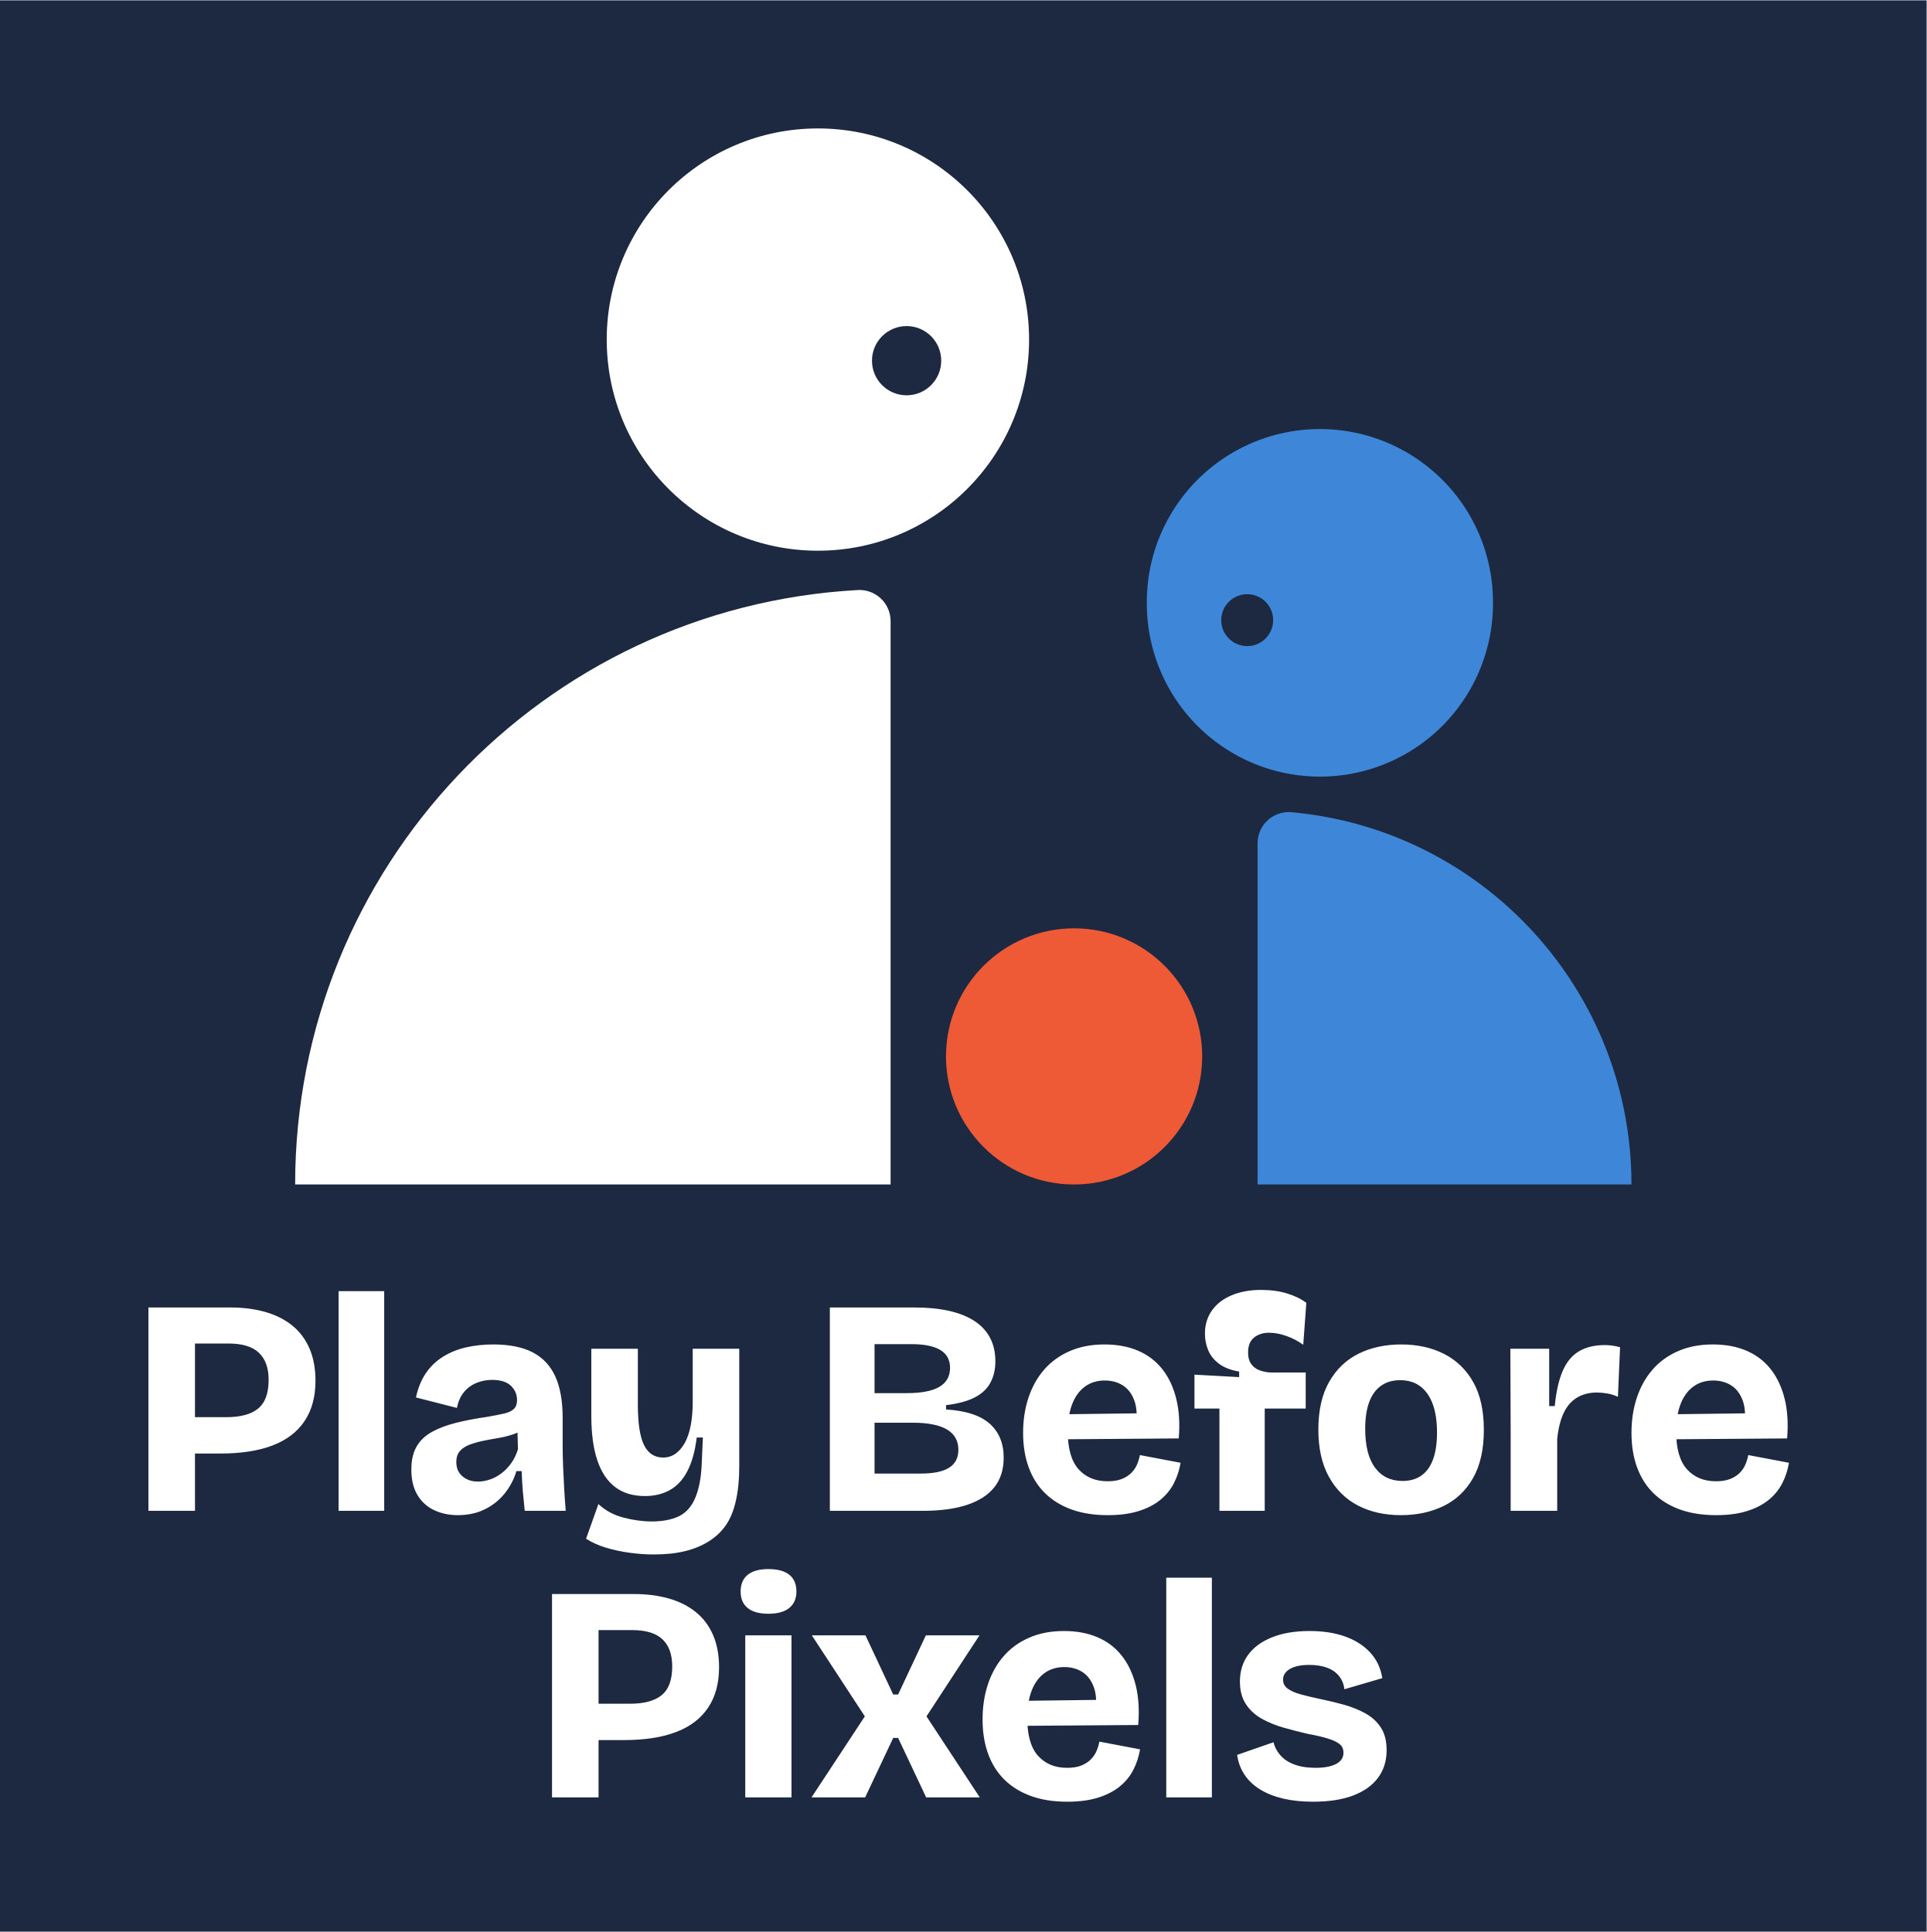
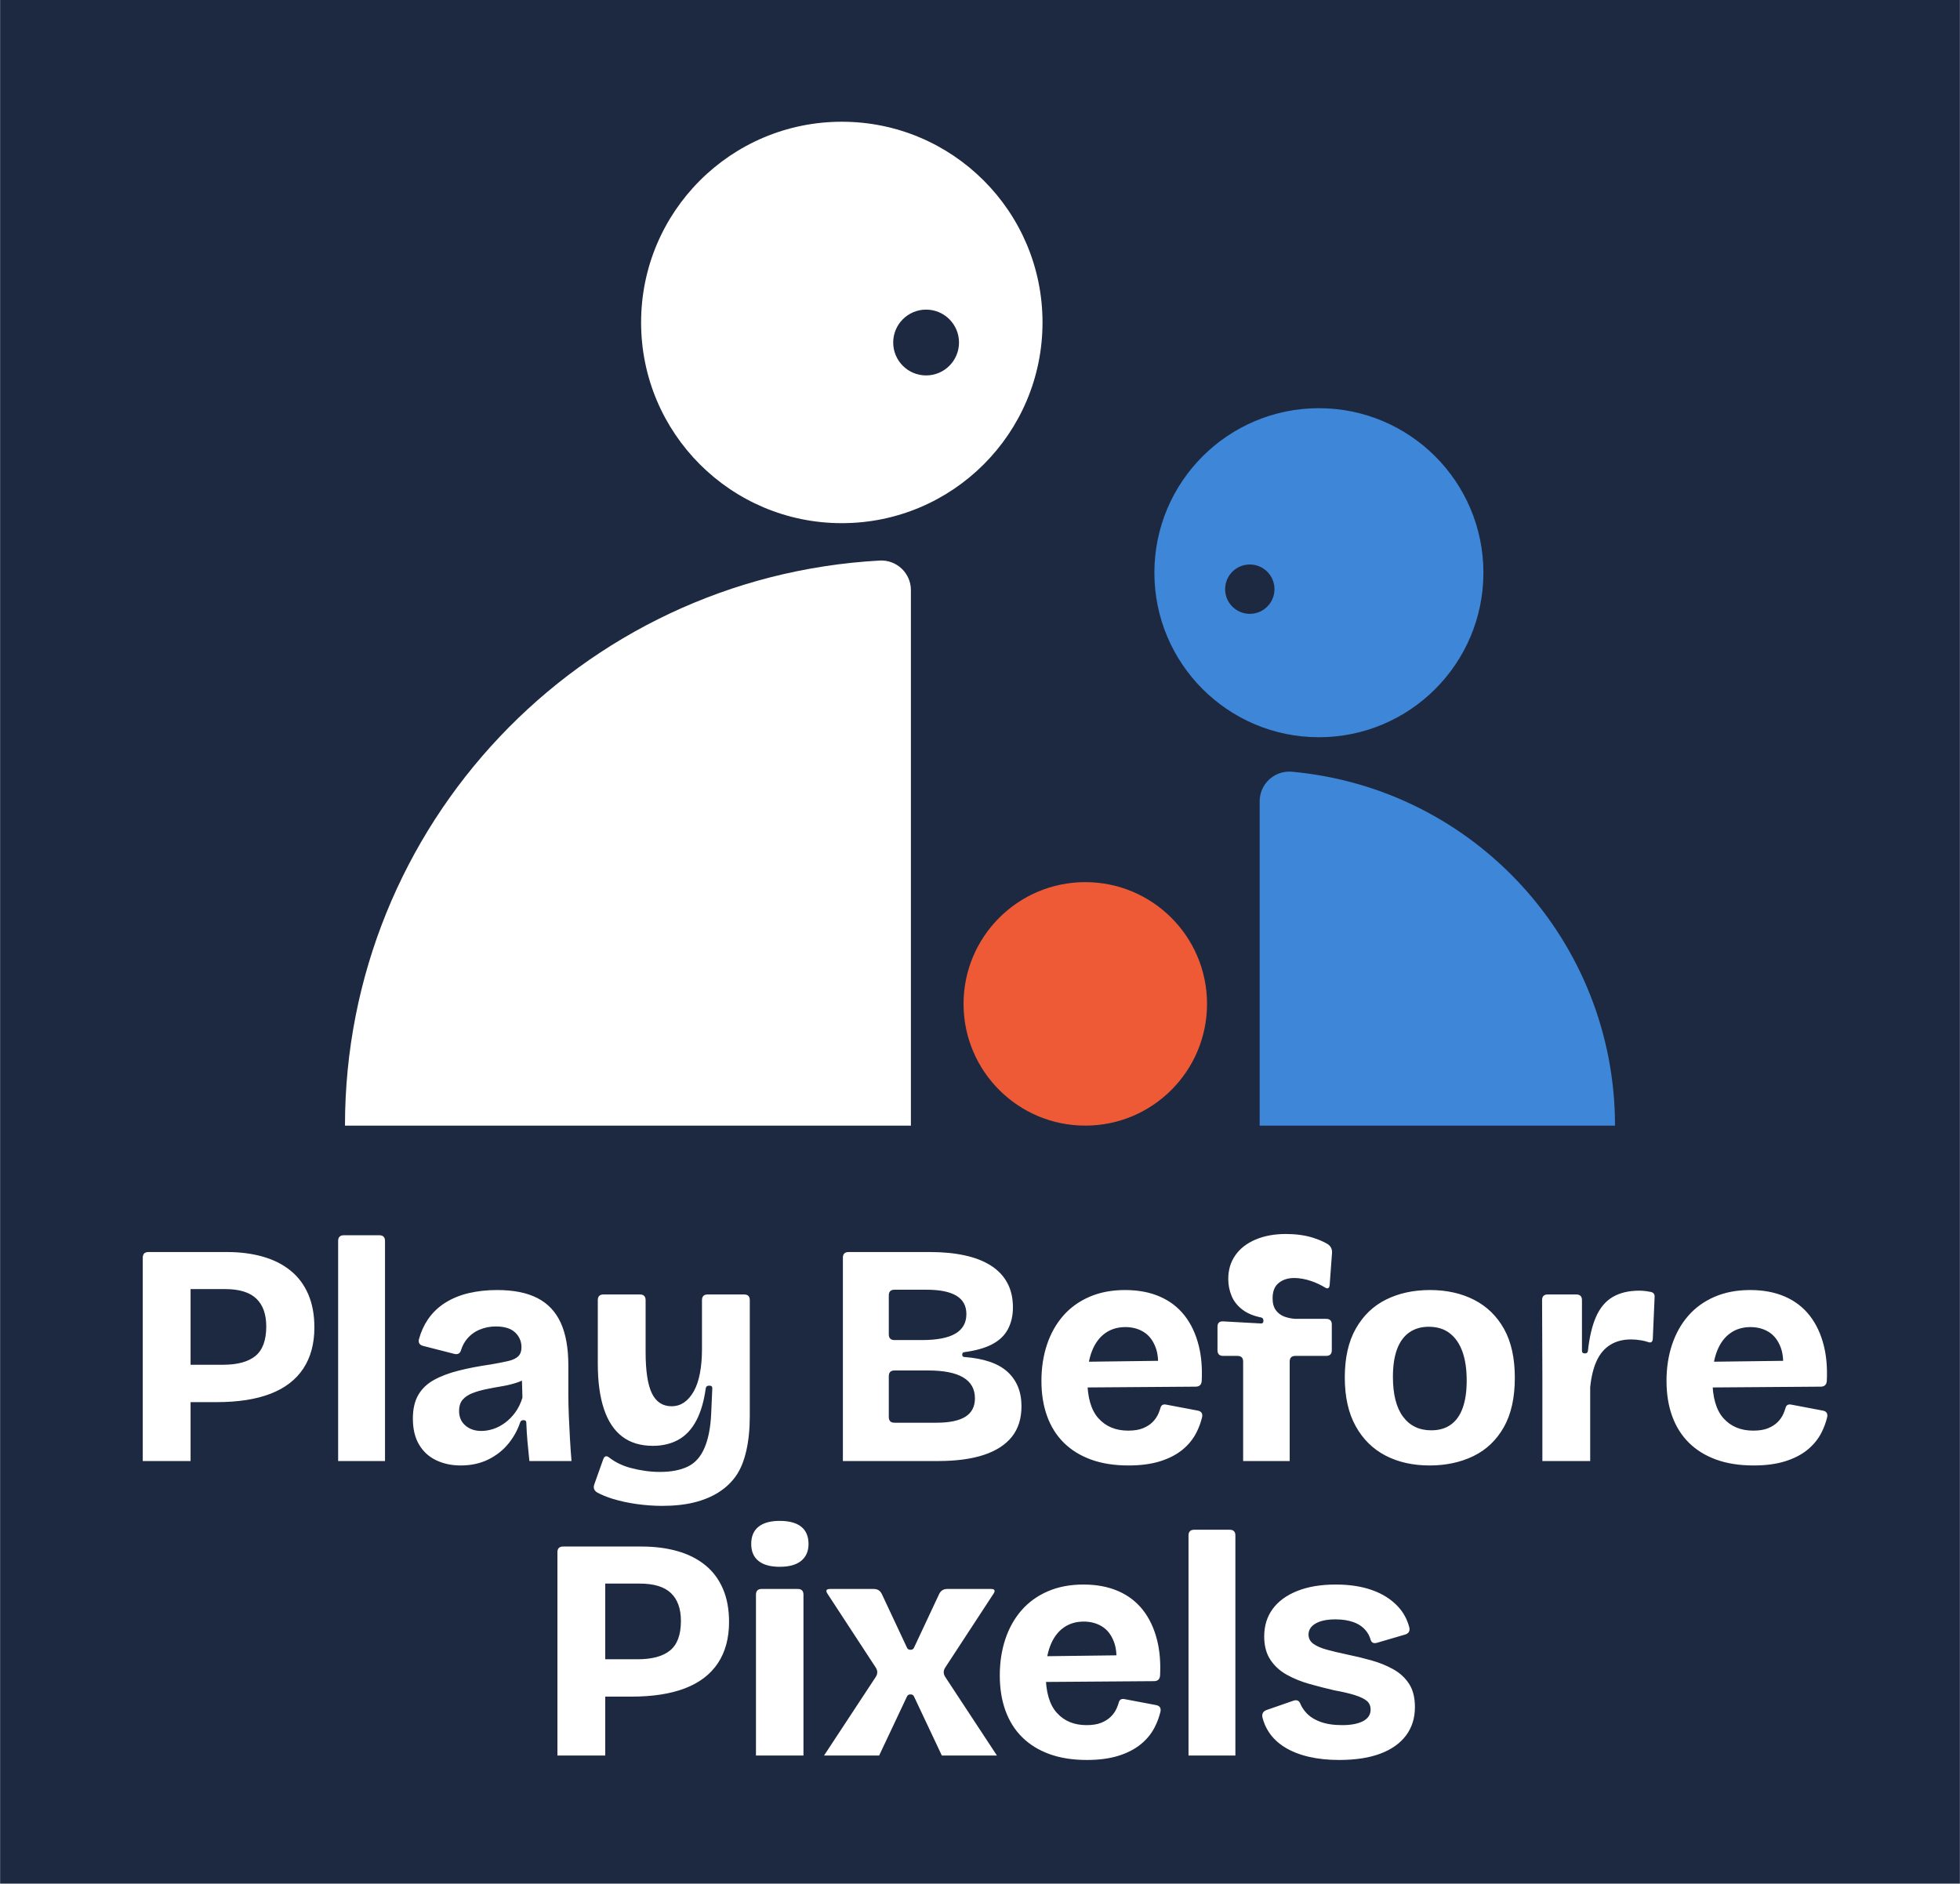
- <svg xmlns="http://www.w3.org/2000/svg" viewBox="-415.63 -415.63 6251.25 6267.67" width="997" height="1000" role="img" aria-label="Play Before Pixels">
-   <rect x="-415.63" y="-415.63" width="6251.25" height="6267.67" fill="#1D2940" />
-   <path class="a" fill="#FFFFFF" d="M2474.1 3427.22V1599.01A101.1 101.1 0 0 0 2367.42 1498.06A1932.1 1932.1 0 0 0 542 3427.22ZM1552.98 685.22A685.22 685.22 0 1 1 2923.43 685.22A685.22 685.22 0 1 1 1552.98 685.22ZM2413.67 753.75A112.33 112.33 0 1 0 2638.33 753.75A112.33 112.33 0 1 0 2413.67 753.75Z" />
-   <path class="c" fill="#3D86D8" d="M3664.82 3427.22V2319.74A101.1 101.1 0 0 1 3775.11 2219.06A1213.18 1213.18 0 0 1 4878 3427.22ZM3305.36 1539.61A561.66 561.66 0 1 1 4428.67 1539.61A561.66 561.66 0 1 1 3305.36 1539.61ZM3546.87 1595.78A84.25 84.25 0 1 0 3715.37 1595.78A84.25 84.25 0 1 0 3546.87 1595.78Z" />
-   <path class="b" fill="#EE5A36" d="M2653.83 3011.59A415.63 415.63 0 1 1 3485.09 3011.59A415.63 415.63 0 1 1 2653.83 3011.59Z" />
-   <path class="t" fill="#FFFFFF" d="M174 4300.42V4182.42H319Q388 4182.42 422 4154.42Q456 4126.42 456 4061.42Q456 4003.42 424.5 3973.42Q393 3943.42 326 3943.42H174V3826.42H332Q394 3826.42 445 3840.92Q496 3855.42 532.5 3884.92Q569 3914.42 588.5 3959.42Q608 4004.42 608 4064.42Q608 4141.42 573 4194.42Q538 4247.42 469.5 4273.92Q401 4300.42 299 4300.42ZM66 4486.42V3826.42H217V4486.42ZM683 4486.42V3773.42H831V4486.42ZM1070 4500.42Q1027 4500.42 992.5 4483.92Q958 4467.42 938.5 4434.42Q919 4401.42 919 4352.42Q919 4307.42 936 4277.92Q953 4248.42 985.5 4230.42Q1018 4212.42 1063.5 4200.92Q1109 4189.42 1165 4181.42Q1200 4175.42 1221 4170.42Q1242 4165.42 1252 4155.42Q1262 4145.42 1262 4127.42Q1262 4099.42 1242 4080.42Q1222 4061.42 1181 4061.42Q1154 4061.42 1130 4071.42Q1106 4081.42 1089.5 4101.42Q1073 4121.42 1067 4152.42L934 4118.42Q944 4072.42 966 4039.92Q988 4007.42 1021.5 3986.42Q1055 3965.42 1096.5 3955.92Q1138 3946.42 1185 3946.42Q1263 3946.42 1312.5 3971.92Q1362 3997.42 1386 4049.92Q1410 4102.42 1410 4184.42V4272.42Q1410 4307.42 1411.5 4343.42Q1413 4379.42 1415 4414.92Q1417 4450.42 1420 4486.42H1287Q1284 4459.42 1281 4425.92Q1278 4392.42 1277 4357.42H1260Q1248 4397.42 1222 4429.92Q1196 4462.42 1157.5 4481.42Q1119 4500.42 1070 4500.42ZM1135 4391.42Q1154 4391.42 1173.5 4384.92Q1193 4378.42 1211 4364.92Q1229 4351.42 1243 4331.92Q1257 4312.42 1265 4286.42L1263 4215.42L1286 4218.42Q1270 4231.42 1247 4238.92Q1224 4246.42 1199.5 4250.42Q1175 4254.42 1151 4259.42Q1127 4264.42 1107.5 4271.92Q1088 4279.42 1076.5 4292.42Q1065 4305.42 1065 4328.42Q1065 4357.42 1085 4374.42Q1105 4391.42 1135 4391.42ZM1706 4628.02Q1668 4628.02 1627 4622.42Q1586 4616.82 1549.5 4605.62Q1513 4594.42 1486 4576.82L1526 4464.42Q1560 4496.02 1607.5 4508.42Q1655 4520.82 1699 4520.82Q1752 4520.82 1787 4504.02Q1822 4487.22 1840 4444.82Q1858 4402.42 1861 4338.42L1865 4248.42H1845Q1837 4314.42 1815 4356.92Q1793 4399.42 1758 4418.92Q1723 4438.42 1677 4438.42Q1619 4438.42 1580.5 4409.42Q1542 4380.42 1522.5 4322.42Q1503 4264.42 1503 4178.42V3960.42H1654V4141.42Q1654 4232.42 1674 4272.92Q1694 4313.42 1736 4313.42Q1758 4313.42 1775.5 4301.42Q1793 4289.42 1806 4266.42Q1819 4243.42 1825.5 4209.42Q1832 4175.42 1832 4133.42V3960.42H1983V4344.42Q1983 4405.42 1972 4453.92Q1961 4502.42 1939.5 4533.22Q1918 4564.02 1884.5 4585.22Q1851 4606.42 1807 4617.22Q1763 4628.02 1706 4628.02ZM2277 4486.42V3826.42H2552Q2613 3826.42 2661.5 3836.92Q2710 3847.42 2744 3868.92Q2778 3890.42 2796 3923.42Q2814 3956.42 2814 4001.42Q2814 4040.42 2798 4070.42Q2782 4100.42 2747 4118.42Q2712 4136.42 2654 4143.42V4157.42Q2751 4163.42 2796 4203.92Q2841 4244.42 2841 4313.42Q2841 4371.42 2811 4409.42Q2781 4447.42 2722.5 4466.92Q2664 4486.42 2577 4486.42ZM2422 4365.42H2572Q2634 4365.42 2664 4346.42Q2694 4327.42 2694 4288.42Q2694 4244.42 2657 4222.42Q2620 4200.42 2546 4200.42H2422ZM2422 4104.42H2526Q2598 4104.42 2632.5 4083.92Q2667 4063.42 2667 4022.42Q2667 3983.42 2635.5 3964.42Q2604 3945.42 2541 3945.42H2422ZM3179 4500.42Q3112 4500.42 3061 4481.92Q3010 4463.42 2975 4428.92Q2940 4394.42 2922 4344.92Q2904 4295.42 2904 4233.42Q2904 4171.42 2921.5 4118.92Q2939 4066.42 2972.5 4027.92Q3006 3989.42 3055.5 3967.92Q3105 3946.42 3168 3946.42Q3230 3946.42 3277.5 3966.92Q3325 3987.42 3356 4026.92Q3387 4066.42 3401 4122.92Q3415 4179.42 3409 4251.42L3002 4254.42V4173.42L3317 4169.42L3270 4211.42Q3277 4160.42 3264.5 4127.42Q3252 4094.42 3227 4078.92Q3202 4063.42 3169 4063.42Q3132 4063.42 3105 4082.92Q3078 4102.42 3063.5 4139.42Q3049 4176.42 3049 4229.42Q3049 4312.42 3084 4351.42Q3119 4390.42 3178 4390.42Q3206 4390.42 3224.5 4382.92Q3243 4375.42 3255 4363.42Q3267 4351.42 3273.5 4336.42Q3280 4321.42 3283 4305.42L3415 4330.42Q3409 4366.42 3393 4397.42Q3377 4428.42 3348.5 4451.42Q3320 4474.42 3278 4487.42Q3236 4500.42 3179 4500.42ZM3541 4486.42V4154.42H3460V4044.42L3605 4052.42V4034.42Q3564 4027.42 3539.5 4008.92Q3515 3990.42 3504.5 3964.92Q3494 3939.42 3494 3911.42Q3494 3868.42 3516.5 3836.42Q3539 3804.42 3580.5 3786.92Q3622 3769.42 3676 3769.42Q3723 3769.42 3760.5 3780.92Q3798 3792.42 3823 3811.42L3813 3947.42Q3788 3929.42 3758.5 3918.92Q3729 3908.42 3702 3908.42Q3673 3908.42 3653.5 3923.92Q3634 3939.42 3634 3972.42Q3634 3996.42 3644.5 4010.42Q3655 4024.42 3671.5 4030.42Q3688 4036.42 3706 4037.42H3821V4154.42H3688V4486.42ZM4130 4500.42Q4051 4500.42 3991 4469.42Q3931 4438.42 3896.5 4376.42Q3862 4314.42 3862 4222.42Q3862 4129.42 3897 4067.92Q3932 4006.42 3992.5 3976.42Q4053 3946.42 4131 3946.42Q4210 3946.42 4270.5 3977.42Q4331 4008.42 4365 4069.42Q4399 4130.42 4399 4223.42Q4399 4318.42 4364 4379.92Q4329 4441.42 4268 4470.92Q4207 4500.42 4130 4500.42ZM4135 4389.42Q4172 4389.42 4197 4371.42Q4222 4353.42 4234.5 4318.42Q4247 4283.42 4247 4232.42Q4247 4178.42 4233.5 4140.92Q4220 4103.42 4193.5 4082.92Q4167 4062.42 4127 4062.42Q4091 4062.42 4065.5 4080.42Q4040 4098.42 4027 4133.42Q4014 4168.42 4014 4220.42Q4014 4303.42 4046 4346.42Q4078 4389.42 4135 4389.42ZM4486 4486.42V4230.42L4485 3960.42H4611V4146.42H4629Q4636 4075.42 4655 4031.92Q4674 3988.42 4708 3968.42Q4742 3948.42 4792 3948.42Q4802 3948.42 4814 3949.92Q4826 3951.42 4841 3955.42L4834 4116.42Q4817 4108.42 4799 4105.42Q4781 4102.42 4766 4102.42Q4728 4102.42 4700.5 4119.42Q4673 4136.42 4657.5 4169.92Q4642 4203.42 4637 4253.42V4486.42ZM5153 4500.42Q5086 4500.42 5035 4481.92Q4984 4463.42 4949 4428.92Q4914 4394.42 4896 4344.92Q4878 4295.42 4878 4233.42Q4878 4171.42 4895.5 4118.92Q4913 4066.42 4946.5 4027.92Q4980 3989.42 5029.5 3967.92Q5079 3946.42 5142 3946.42Q5204 3946.42 5251.5 3966.92Q5299 3987.42 5330 4026.92Q5361 4066.42 5375 4122.92Q5389 4179.42 5383 4251.42L4976 4254.42V4173.42L5291 4169.42L5244 4211.42Q5251 4160.42 5238.5 4127.42Q5226 4094.42 5201 4078.92Q5176 4063.42 5143 4063.42Q5106 4063.42 5079 4082.92Q5052 4102.42 5037.5 4139.42Q5023 4176.42 5023 4229.42Q5023 4312.42 5058 4351.42Q5093 4390.42 5152 4390.42Q5180 4390.42 5198.5 4382.92Q5217 4375.42 5229 4363.42Q5241 4351.42 5247.5 4336.42Q5254 4321.42 5257 4305.42L5389 4330.42Q5383 4366.42 5367 4397.42Q5351 4428.42 5322.5 4451.42Q5294 4474.42 5252 4487.42Q5210 4500.42 5153 4500.42ZM1483.5 5230.42V5112.42H1628.5Q1697.5 5112.42 1731.5 5084.42Q1765.5 5056.42 1765.5 4991.42Q1765.5 4933.42 1734 4903.42Q1702.5 4873.42 1635.5 4873.42H1483.5V4756.42H1641.5Q1703.5 4756.42 1754.5 4770.92Q1805.5 4785.42 1842 4814.92Q1878.5 4844.42 1898 4889.42Q1917.5 4934.42 1917.5 4994.42Q1917.5 5071.42 1882.5 5124.42Q1847.5 5177.42 1779 5203.92Q1710.5 5230.42 1608.5 5230.42ZM1375.5 5416.42V4756.42H1526.5V5416.42ZM2002.5 5416.42V4890.42H2152.5V5416.42ZM2077.5 4820.42Q2033.5 4820.42 2010.5 4801.92Q1987.5 4783.42 1987.5 4748.42Q1987.5 4712.42 2010.5 4693.92Q2033.5 4675.42 2077.5 4675.42Q2122.5 4675.42 2145.5 4693.92Q2168.5 4712.42 2168.5 4748.42Q2168.5 4782.42 2145.5 4801.42Q2122.5 4820.42 2077.5 4820.42ZM2217.5 5416.42 2390.5 5153.42 2218.5 4890.42H2392.5L2482.5 5082.42H2498.5L2588.5 4890.42H2762.5L2590.5 5153.42L2763.5 5416.42H2589.5L2498.5 5223.42H2482.5L2391.5 5416.42ZM3047.5 5430.42Q2980.5 5430.42 2929.5 5411.92Q2878.5 5393.42 2843.5 5358.92Q2808.5 5324.42 2790.5 5274.92Q2772.5 5225.42 2772.5 5163.42Q2772.5 5101.42 2790 5048.92Q2807.5 4996.42 2841 4957.92Q2874.5 4919.42 2924 4897.92Q2973.5 4876.42 3036.5 4876.42Q3098.5 4876.42 3146 4896.92Q3193.5 4917.42 3224.5 4956.92Q3255.5 4996.42 3269.5 5052.92Q3283.5 5109.42 3277.5 5181.42L2870.5 5184.42V5103.42L3185.5 5099.42L3138.5 5141.42Q3145.5 5090.42 3133 5057.42Q3120.5 5024.42 3095.5 5008.92Q3070.5 4993.42 3037.5 4993.42Q3000.5 4993.42 2973.5 5012.92Q2946.5 5032.42 2932 5069.42Q2917.5 5106.42 2917.5 5159.42Q2917.5 5242.42 2952.5 5281.42Q2987.5 5320.42 3046.5 5320.42Q3074.5 5320.42 3093 5312.92Q3111.5 5305.42 3123.5 5293.42Q3135.5 5281.42 3142 5266.42Q3148.5 5251.42 3151.5 5235.42L3283.5 5260.42Q3277.5 5296.42 3261.5 5327.42Q3245.5 5358.42 3217 5381.42Q3188.5 5404.42 3146.5 5417.42Q3104.5 5430.42 3047.5 5430.42ZM3368.5 5416.42V4703.42H3516.5V5416.42ZM3844.5 5430.42Q3791.5 5430.42 3748.5 5420.42Q3705.5 5410.42 3673.5 5390.92Q3641.5 5371.42 3622.5 5342.92Q3603.5 5314.42 3598.5 5278.42L3716.5 5237.42Q3721.5 5259.42 3738 5278.92Q3754.5 5298.42 3783.5 5309.42Q3812.5 5320.42 3853.5 5320.42Q3895.5 5320.42 3919.5 5307.92Q3943.5 5295.42 3943.5 5271.42Q3943.5 5253.42 3931 5243.42Q3918.5 5233.42 3893 5225.42Q3867.5 5217.42 3828.5 5210.42Q3789.5 5201.42 3750.5 5190.42Q3711.5 5179.42 3679 5161.42Q3646.5 5143.42 3627 5113.92Q3607.5 5084.42 3607.5 5040.42Q3607.5 4990.42 3634 4953.92Q3660.5 4917.42 3711.5 4896.92Q3762.5 4876.42 3833.5 4876.42Q3898.5 4876.42 3948 4893.92Q3997.5 4911.42 4029.5 4945.42Q4061.5 4979.42 4069.5 5029.42L3946.5 5065.42Q3943.5 5040.42 3929 5022.42Q3914.5 5004.42 3890 4995.42Q3865.5 4986.42 3832.5 4986.42Q3792.5 4986.42 3770 4999.42Q3747.5 5012.42 3747.5 5034.42Q3747.5 5052.42 3762.5 5063.42Q3777.5 5074.42 3804.5 5081.92Q3831.5 5089.42 3869.5 5097.42Q3908.5 5105.42 3946 5115.92Q3983.5 5126.42 4015 5143.92Q4046.5 5161.42 4065 5189.92Q4083.5 5218.42 4083.5 5263.42Q4083.5 5315.42 4055.5 5352.92Q4027.5 5390.42 3974.5 5410.42Q3921.5 5430.42 3844.5 5430.42Z" />
+ <svg xmlns="http://www.w3.org/2000/svg" viewBox="-384.45 -384.45 6188.91 5948.29" width="1000" height="961" role="img" aria-label="Play Before Pixels">
+   <rect x="-384.45" y="-384.45" width="6188.91" height="5948.29" fill="#1D2940" />
+   <path class="a" fill="#FFFFFF" d="M2491.8 3170.18V1479.08A93.52 93.52 0 0 0 2393.12 1385.71A1787.2 1787.2 0 0 0 704.6 3170.18ZM1639.76 633.83A633.83 633.83 0 1 1 2907.42 633.83A633.83 633.83 0 1 1 1639.76 633.83ZM2435.89 697.21A103.91 103.91 0 1 0 2643.71 697.21A103.91 103.91 0 1 0 2435.89 697.21Z" />
+   <path class="c" fill="#3D86D8" d="M3593.21 3170.18V2145.76A93.52 93.52 0 0 1 3695.22 2052.63A1122.19 1122.19 0 0 1 4715.4 3170.18ZM3260.71 1424.14A519.53 519.53 0 1 1 4299.77 1424.14A519.53 519.53 0 1 1 3260.71 1424.14ZM3484.11 1476.1A77.93 77.93 0 1 0 3639.97 1476.1A77.93 77.93 0 1 0 3484.11 1476.1Z" />
+   <path class="b" fill="#EE5A36" d="M2658.05 2785.72A384.45 384.45 0 1 1 3426.96 2785.72A384.45 384.45 0 1 1 2658.05 2785.72Z" />
+   <path class="t" fill="#FFFFFF" d="M174 4025.38L174 3943.38Q174 3925.38 192 3925.38L319 3925.38Q388 3925.38 422 3897.38Q456 3869.38 456 3804.38Q456 3746.38 424.5 3716.38Q393 3686.38 326 3686.38L192 3686.38Q174 3686.38 174 3668.38L174 3587.38Q174 3569.38 192 3569.38L332 3569.38Q394 3569.38 445 3583.88Q496 3598.38 532.5 3627.88Q569 3657.38 588.5 3702.38Q608 3747.38 608 3807.38Q608 3884.38 573 3937.38Q538 3990.38 469.5 4016.88Q401 4043.38 299 4043.38L192 4043.38Q174 4043.38 174 4025.38ZM66 4229.38L66 3587.38Q66 3569.38 84 3569.38L199 3569.38Q217 3569.38 217 3587.38L217 4229.38L66 4229.38ZM683 4229.38L683 3534.38Q683 3516.38 701 3516.38L813 3516.38Q831 3516.38 831 3534.38L831 4229.38L683 4229.38ZM1070 4243.38Q1027 4243.38 992.5 4226.88Q958 4210.38 938.5 4177.38Q919 4144.38 919 4095.38Q919 4050.38 936 4020.88Q953 3991.38 985.5 3973.38Q1018 3955.38 1063.5 3943.88Q1109 3932.38 1165 3924.38Q1200 3918.38 1221 3913.38Q1242 3908.38 1252 3898.38Q1262 3888.38 1262 3870.38Q1262 3842.38 1242 3823.38Q1222 3804.38 1181 3804.38Q1154 3804.38 1130 3814.38Q1106 3824.38 1089.5 3844.38Q1077.9 3858.44 1071.49 3877.95Q1067 3895.38 1049.56 3890.92L951.44 3865.84Q934 3861.38 938.37 3843.91Q948.3 3809.03 966 3782.88Q988 3750.38 1021.5 3729.38Q1055 3708.38 1096.5 3698.88Q1138 3689.38 1185 3689.38Q1263 3689.38 1312.5 3714.88Q1362 3740.38 1386 3792.88Q1410 3845.38 1410 3927.38L1410 4015.38Q1410 4050.38 1411.5 4086.38Q1413 4122.38 1415 4157.88Q1417 4193.38 1420 4229.38L1287 4229.38Q1284 4202.38 1281 4168.88Q1278.33 4139.05 1277.24 4108.02Q1277 4100.38 1269.35 4100.38L1267.65 4100.38Q1260 4100.38 1257.68 4107.67Q1245.61 4143.36 1222 4172.88Q1196 4205.38 1157.5 4224.38Q1119 4243.38 1070 4243.38ZM1135 4134.38Q1154 4134.38 1173.5 4127.88Q1193 4121.38 1211 4107.88Q1229 4094.38 1243 4074.88Q1257 4055.38 1265 4029.38L1263.29 3968.81Q1263 3958.38 1273.35 3959.73L1275.65 3960.03Q1286 3961.38 1277.57 3967.53Q1264.25 3976.25 1247 3981.88Q1224 3989.38 1199.5 3993.38Q1175 3997.38 1151 4002.38Q1127 4007.38 1107.5 4014.88Q1088 4022.38 1076.5 4035.38Q1065 4048.38 1065 4071.38Q1065 4100.38 1085 4117.38Q1105 4134.38 1135 4134.38ZM1706 4370.98Q1668 4370.98 1627 4365.38Q1586 4359.78 1549.5 4348.58Q1522.99 4340.44 1501.5 4328.93Q1486 4319.78 1492.03 4302.82L1519.97 4224.34Q1526 4207.38 1539.77 4218.97Q1569.26 4241.39 1607.5 4251.38Q1655 4263.78 1699 4263.78Q1752 4263.78 1787 4246.98Q1822 4230.18 1840 4187.78Q1858 4145.38 1861 4081.38L1864.6 4000.37Q1865 3991.38 1856 3991.38L1854 3991.38Q1845 3991.38 1843.84 4000.3Q1835.49 4060.29 1815 4099.88Q1793 4142.38 1758 4161.88Q1723 4181.38 1677 4181.38Q1619 4181.38 1580.5 4152.38Q1542 4123.38 1522.5 4065.38Q1503 4007.38 1503 3921.38L1503 3721.38Q1503 3703.38 1521 3703.38L1636 3703.38Q1654 3703.38 1654 3721.38L1654 3884.38Q1654 3975.38 1674 4015.88Q1694 4056.38 1736 4056.38Q1758 4056.38 1775.5 4044.38Q1793 4032.38 1806 4009.38Q1819 3986.38 1825.5 3952.38Q1832 3918.38 1832 3876.38L1832 3721.38Q1832 3703.38 1850 3703.38L1965 3703.38Q1983 3703.38 1983 3721.38L1983 4087.38Q1983 4148.38 1972 4196.88Q1961 4245.38 1939.5 4276.18Q1918 4306.98 1884.5 4328.18Q1851 4349.38 1807 4360.18Q1763 4370.98 1706 4370.98ZM2277 4229.38L2277 3587.38Q2277 3569.38 2295 3569.38L2552 3569.38Q2613 3569.38 2661.5 3579.88Q2710 3590.38 2744 3611.88Q2778 3633.38 2796 3666.38Q2814 3699.38 2814 3744.38Q2814 3783.38 2798 3813.38Q2782 3843.38 2747 3861.38Q2713.91 3878.4 2660.25 3885.58Q2654 3886.38 2654 3892.68L2654 3894.08Q2654 3900.38 2660.29 3900.81Q2752.47 3907.7 2796 3946.88Q2841 3987.38 2841 4056.38Q2841 4114.38 2811 4152.38Q2781 4190.38 2722.5 4209.88Q2664 4229.38 2577 4229.38L2277 4229.38ZM2440 4108.38L2572 4108.38Q2634 4108.38 2664 4089.38Q2694 4070.38 2694 4031.38Q2694 3987.38 2657 3965.38Q2620 3943.38 2546 3943.38L2440 3943.38Q2422 3943.38 2422 3961.38L2422 4090.38Q2422 4108.38 2440 4108.38ZM2440 3847.38L2526 3847.38Q2598 3847.38 2632.5 3826.88Q2667 3806.38 2667 3765.38Q2667 3726.38 2635.5 3707.38Q2604 3688.38 2541 3688.38L2440 3688.38Q2422 3688.38 2422 3706.38L2422 3829.38Q2422 3847.38 2440 3847.38ZM3179 4243.38Q3112 4243.38 3061 4224.88Q3010 4206.38 2975 4171.88Q2940 4137.38 2922 4087.88Q2904 4038.38 2904 3976.38Q2904 3914.38 2921.5 3861.88Q2939 3809.38 2972.5 3770.88Q3006 3732.38 3055.5 3710.88Q3105 3689.38 3168 3689.38Q3230 3689.38 3277.5 3709.88Q3325 3730.38 3356 3769.88Q3387 3809.38 3401 3865.88Q3413.23 3915.23 3410.2 3976.42Q3409 3994.38 3391 3994.51L3020 3997.24Q3002 3997.38 3002 3979.38L3002 3934.38Q3002 3916.38 3020 3916.15L3299 3912.61Q3317 3912.38 3303.58 3924.37L3283.42 3942.38Q3270 3954.38 3271.9 3936.48Q3274.73 3897.39 3264.5 3870.38Q3252 3837.38 3227 3821.88Q3202 3806.38 3169 3806.38Q3132 3806.38 3105 3825.88Q3078 3845.38 3063.5 3882.38Q3049 3919.38 3049 3972.38Q3049 4055.38 3084 4094.38Q3119 4133.38 3178 4133.38Q3206 4133.38 3224.5 4125.88Q3243 4118.38 3255 4106.38Q3267 4094.38 3273.5 4079.38Q3277.07 4071.14 3279.59 4062.59Q3283 4048.38 3297.37 4051.1L3397.31 4070.03Q3415 4073.38 3411.39 4091.01Q3405.01 4117.1 3393 4140.38Q3377 4171.38 3348.5 4194.38Q3320 4217.38 3278 4230.38Q3236 4243.38 3179 4243.38ZM3541 4229.38L3541 3915.38Q3541 3897.38 3523 3897.38L3478 3897.38Q3460 3897.38 3460 3879.38L3460 3805.38Q3460 3787.38 3477.97 3788.37L3596.91 3794.93Q3605 3795.38 3605 3787.28L3605 3785.48Q3605 3777.38 3597.04 3775.88Q3561.57 3768.54 3539.5 3751.88Q3515 3733.38 3504.5 3707.88Q3494 3682.38 3494 3654.38Q3494 3611.38 3516.5 3579.38Q3539 3547.38 3580.5 3529.88Q3622 3512.38 3676 3512.38Q3723 3512.38 3760.5 3523.88Q3787.52 3532.16 3808.05 3544.35Q3823 3554.38 3821.68 3572.33L3814.32 3672.43Q3813 3690.38 3797.97 3680.48Q3779.36 3669.3 3758.5 3661.88Q3729 3651.38 3702 3651.38Q3673 3651.38 3653.5 3666.88Q3634 3682.38 3634 3715.38Q3634 3739.38 3644.5 3753.38Q3655 3767.38 3671.5 3773.38Q3688 3779.38 3706 3780.38L3803 3780.38Q3821 3780.38 3821 3798.38L3821 3879.38Q3821 3897.38 3803 3897.38L3706 3897.38Q3688 3897.38 3688 3915.38L3688 4229.38L3541 4229.38ZM4130 4243.38Q4051 4243.38 3991 4212.38Q3931 4181.38 3896.5 4119.38Q3862 4057.38 3862 3965.38Q3862 3872.38 3897 3810.88Q3932 3749.38 3992.5 3719.38Q4053 3689.38 4131 3689.38Q4210 3689.38 4270.5 3720.38Q4331 3751.38 4365 3812.38Q4399 3873.38 4399 3966.38Q4399 4061.38 4364 4122.88Q4329 4184.38 4268 4213.88Q4207 4243.38 4130 4243.38ZM4135 4132.38Q4172 4132.38 4197 4114.38Q4222 4096.38 4234.5 4061.38Q4247 4026.38 4247 3975.38Q4247 3921.38 4233.5 3883.88Q4220 3846.38 4193.5 3825.88Q4167 3805.38 4127 3805.38Q4091 3805.38 4065.5 3823.38Q4040 3841.38 4027 3876.38Q4014 3911.38 4014 3963.38Q4014 4046.38 4046 4089.38Q4078 4132.38 4135 4132.38ZM4486 4229.38L4486 3973.38L4485.07 3721.38Q4485 3703.38 4503 3703.38L4593 3703.38Q4611 3703.38 4611 3721.38L4611 3881.28Q4611 3889.38 4619.1 3889.38L4620.9 3889.38Q4629 3889.38 4629.84 3881.32Q4637.09 3815.88 4655 3774.88Q4674 3731.38 4708 3711.38Q4742 3691.38 4792 3691.38Q4802 3691.38 4814 3692.88Q4820.96 3693.75 4828.94 3695.46Q4841 3698.38 4840.46 3710.77L4834.72 3842.83Q4834 3859.38 4818.62 3853.23Q4808.96 3850.04 4799 3848.38Q4781 3845.38 4766 3845.38Q4728 3845.38 4700.5 3862.38Q4673 3879.38 4657.5 3912.88Q4642 3946.38 4637 3996.38L4637 4229.38L4486 4229.38ZM5153 4243.38Q5086 4243.38 5035 4224.88Q4984 4206.38 4949 4171.88Q4914 4137.38 4896 4087.88Q4878 4038.38 4878 3976.38Q4878 3914.38 4895.5 3861.88Q4913 3809.38 4946.5 3770.88Q4980 3732.38 5029.5 3710.88Q5079 3689.38 5142 3689.38Q5204 3689.38 5251.5 3709.88Q5299 3730.38 5330 3769.88Q5361 3809.38 5375 3865.88Q5387.23 3915.23 5384.2 3976.42Q5383 3994.38 5365 3994.51L4994 3997.24Q4976 3997.38 4976 3979.38L4976 3934.38Q4976 3916.38 4994 3916.15L5273 3912.61Q5291 3912.38 5277.58 3924.37L5257.42 3942.38Q5244 3954.38 5245.9 3936.48Q5248.73 3897.39 5238.5 3870.38Q5226 3837.38 5201 3821.88Q5176 3806.38 5143 3806.38Q5106 3806.38 5079 3825.88Q5052 3845.38 5037.5 3882.38Q5023 3919.38 5023 3972.38Q5023 4055.38 5058 4094.38Q5093 4133.38 5152 4133.38Q5180 4133.38 5198.5 4125.88Q5217 4118.38 5229 4106.38Q5241 4094.38 5247.5 4079.38Q5251.07 4071.14 5253.59 4062.59Q5257 4048.38 5271.37 4051.1L5371.31 4070.03Q5389 4073.38 5385.39 4091.01Q5379.01 4117.1 5367 4140.38Q5351 4171.38 5322.5 4194.38Q5294 4217.38 5252 4230.38Q5210 4243.38 5153 4243.38ZM1483.5 4955.38L1483.5 4873.38Q1483.5 4855.38 1501.5 4855.38L1628.5 4855.38Q1697.5 4855.38 1731.5 4827.38Q1765.5 4799.38 1765.5 4734.38Q1765.5 4676.38 1734 4646.38Q1702.5 4616.38 1635.5 4616.38L1501.5 4616.38Q1483.5 4616.38 1483.5 4598.38L1483.5 4517.38Q1483.5 4499.38 1501.5 4499.38L1641.5 4499.38Q1703.5 4499.38 1754.5 4513.88Q1805.5 4528.38 1842 4557.88Q1878.5 4587.38 1898 4632.38Q1917.5 4677.38 1917.5 4737.38Q1917.5 4814.38 1882.5 4867.38Q1847.5 4920.38 1779 4946.88Q1710.5 4973.38 1608.5 4973.38L1501.5 4973.38Q1483.5 4973.38 1483.5 4955.38ZM1375.5 5159.38L1375.5 4517.38Q1375.5 4499.38 1393.5 4499.38L1508.5 4499.38Q1526.5 4499.38 1526.5 4517.38L1526.5 5159.38L1375.5 5159.38ZM2002.5 5159.38L2002.5 4651.38Q2002.5 4633.38 2020.5 4633.38L2134.5 4633.38Q2152.5 4633.38 2152.5 4651.38L2152.5 5159.38L2002.5 5159.38ZM2077.5 4563.38Q2033.5 4563.38 2010.5 4544.88Q1987.5 4526.38 1987.5 4491.38Q1987.5 4455.38 2010.5 4436.88Q2033.5 4418.38 2077.5 4418.38Q2122.5 4418.38 2145.5 4436.88Q2168.5 4455.38 2168.5 4491.38Q2168.5 4525.38 2145.5 4544.38Q2122.5 4563.38 2077.5 4563.38ZM2217.5 5159.38L2380.61 4911.42Q2390.5 4896.38 2380.65 4881.31L2228.35 4648.44Q2218.5 4633.38 2236.5 4633.38L2374.5 4633.38Q2392.5 4633.38 2400.14 4649.68L2479.44 4818.86Q2482.5 4825.38 2489.7 4825.38L2491.3 4825.38Q2498.5 4825.38 2501.56 4818.86L2580.86 4649.68Q2588.5 4633.38 2606.5 4633.38L2744.5 4633.38Q2762.5 4633.38 2752.65 4648.44L2600.35 4881.31Q2590.5 4896.38 2600.39 4911.42L2763.5 5159.38L2589.5 5159.38L2501.57 4972.89Q2498.5 4966.38 2491.3 4966.38L2489.7 4966.38Q2482.5 4966.38 2479.43 4972.89L2391.5 5159.38L2217.5 5159.38ZM3047.5 5173.38Q2980.5 5173.38 2929.5 5154.88Q2878.5 5136.38 2843.5 5101.88Q2808.5 5067.38 2790.5 5017.88Q2772.5 4968.38 2772.5 4906.38Q2772.5 4844.38 2790 4791.88Q2807.5 4739.38 2841 4700.88Q2874.5 4662.38 2924 4640.88Q2973.5 4619.38 3036.5 4619.38Q3098.5 4619.38 3146 4639.88Q3193.5 4660.38 3224.5 4699.88Q3255.5 4739.38 3269.5 4795.88Q3281.73 4845.23 3278.7 4906.42Q3277.5 4924.38 3259.5 4924.51L2888.5 4927.24Q2870.5 4927.38 2870.5 4909.38L2870.5 4864.38Q2870.5 4846.38 2888.5 4846.15L3167.5 4842.61Q3185.5 4842.38 3172.08 4854.37L3151.92 4872.38Q3138.5 4884.38 3140.4 4866.48Q3143.23 4827.39 3133 4800.38Q3120.5 4767.38 3095.5 4751.88Q3070.5 4736.38 3037.5 4736.38Q3000.5 4736.38 2973.5 4755.88Q2946.5 4775.38 2932 4812.38Q2917.5 4849.38 2917.5 4902.38Q2917.5 4985.38 2952.5 5024.38Q2987.5 5063.38 3046.5 5063.38Q3074.5 5063.38 3093 5055.88Q3111.5 5048.38 3123.5 5036.38Q3135.5 5024.38 3142 5009.38Q3145.57 5001.14 3148.09 4992.59Q3151.5 4978.38 3165.87 4981.1L3265.81 5000.03Q3283.5 5003.38 3279.89 5021.01Q3273.51 5047.1 3261.5 5070.38Q3245.5 5101.38 3217 5124.38Q3188.5 5147.38 3146.5 5160.38Q3104.5 5173.38 3047.5 5173.38ZM3368.5 5159.38L3368.5 4464.38Q3368.5 4446.38 3386.5 4446.38L3498.5 4446.38Q3516.5 4446.38 3516.5 4464.38L3516.5 5159.38L3368.5 5159.38ZM3844.5 5173.38Q3791.5 5173.38 3748.5 5163.38Q3705.5 5153.38 3673.5 5133.88Q3641.5 5114.38 3622.5 5085.88Q3608.29 5064.56 3601.91 5039.05Q3598.5 5021.38 3615.5 5015.47L3699.5 4986.29Q3716.5 4980.38 3722.27 4997.43Q3728.04 5010.11 3738 5021.88Q3754.5 5041.38 3783.5 5052.38Q3812.5 5063.38 3853.5 5063.38Q3895.5 5063.38 3919.5 5050.88Q3943.5 5038.38 3943.5 5014.38Q3943.5 4996.38 3931 4986.38Q3918.5 4976.38 3893 4968.38Q3867.5 4960.38 3828.5 4953.38Q3789.5 4944.38 3750.5 4933.38Q3711.5 4922.38 3679 4904.38Q3646.5 4886.38 3627 4856.88Q3607.5 4827.38 3607.5 4783.38Q3607.5 4733.38 3634 4696.88Q3660.5 4660.38 3711.5 4639.88Q3762.5 4619.38 3833.5 4619.38Q3898.5 4619.38 3948 4636.88Q3997.5 4654.38 4029.5 4688.38Q4055.69 4716.21 4065.81 4754.76Q4069.5 4772.38 4052.22 4777.43L3963.78 4803.32Q3946.5 4808.38 3942.69 4790.79Q3938.12 4776.7 3929 4765.38Q3914.5 4747.38 3890 4738.38Q3865.5 4729.38 3832.5 4729.38Q3792.5 4729.38 3770 4742.38Q3747.5 4755.38 3747.5 4777.38Q3747.5 4795.38 3762.5 4806.38Q3777.5 4817.38 3804.5 4824.88Q3831.5 4832.38 3869.5 4840.38Q3908.5 4848.38 3946 4858.88Q3983.5 4869.38 4015 4886.88Q4046.5 4904.38 4065 4932.88Q4083.5 4961.38 4083.5 5006.38Q4083.5 5058.38 4055.5 5095.88Q4027.5 5133.38 3974.5 5153.38Q3921.5 5173.38 3844.5 5173.38Z" />
</svg>
